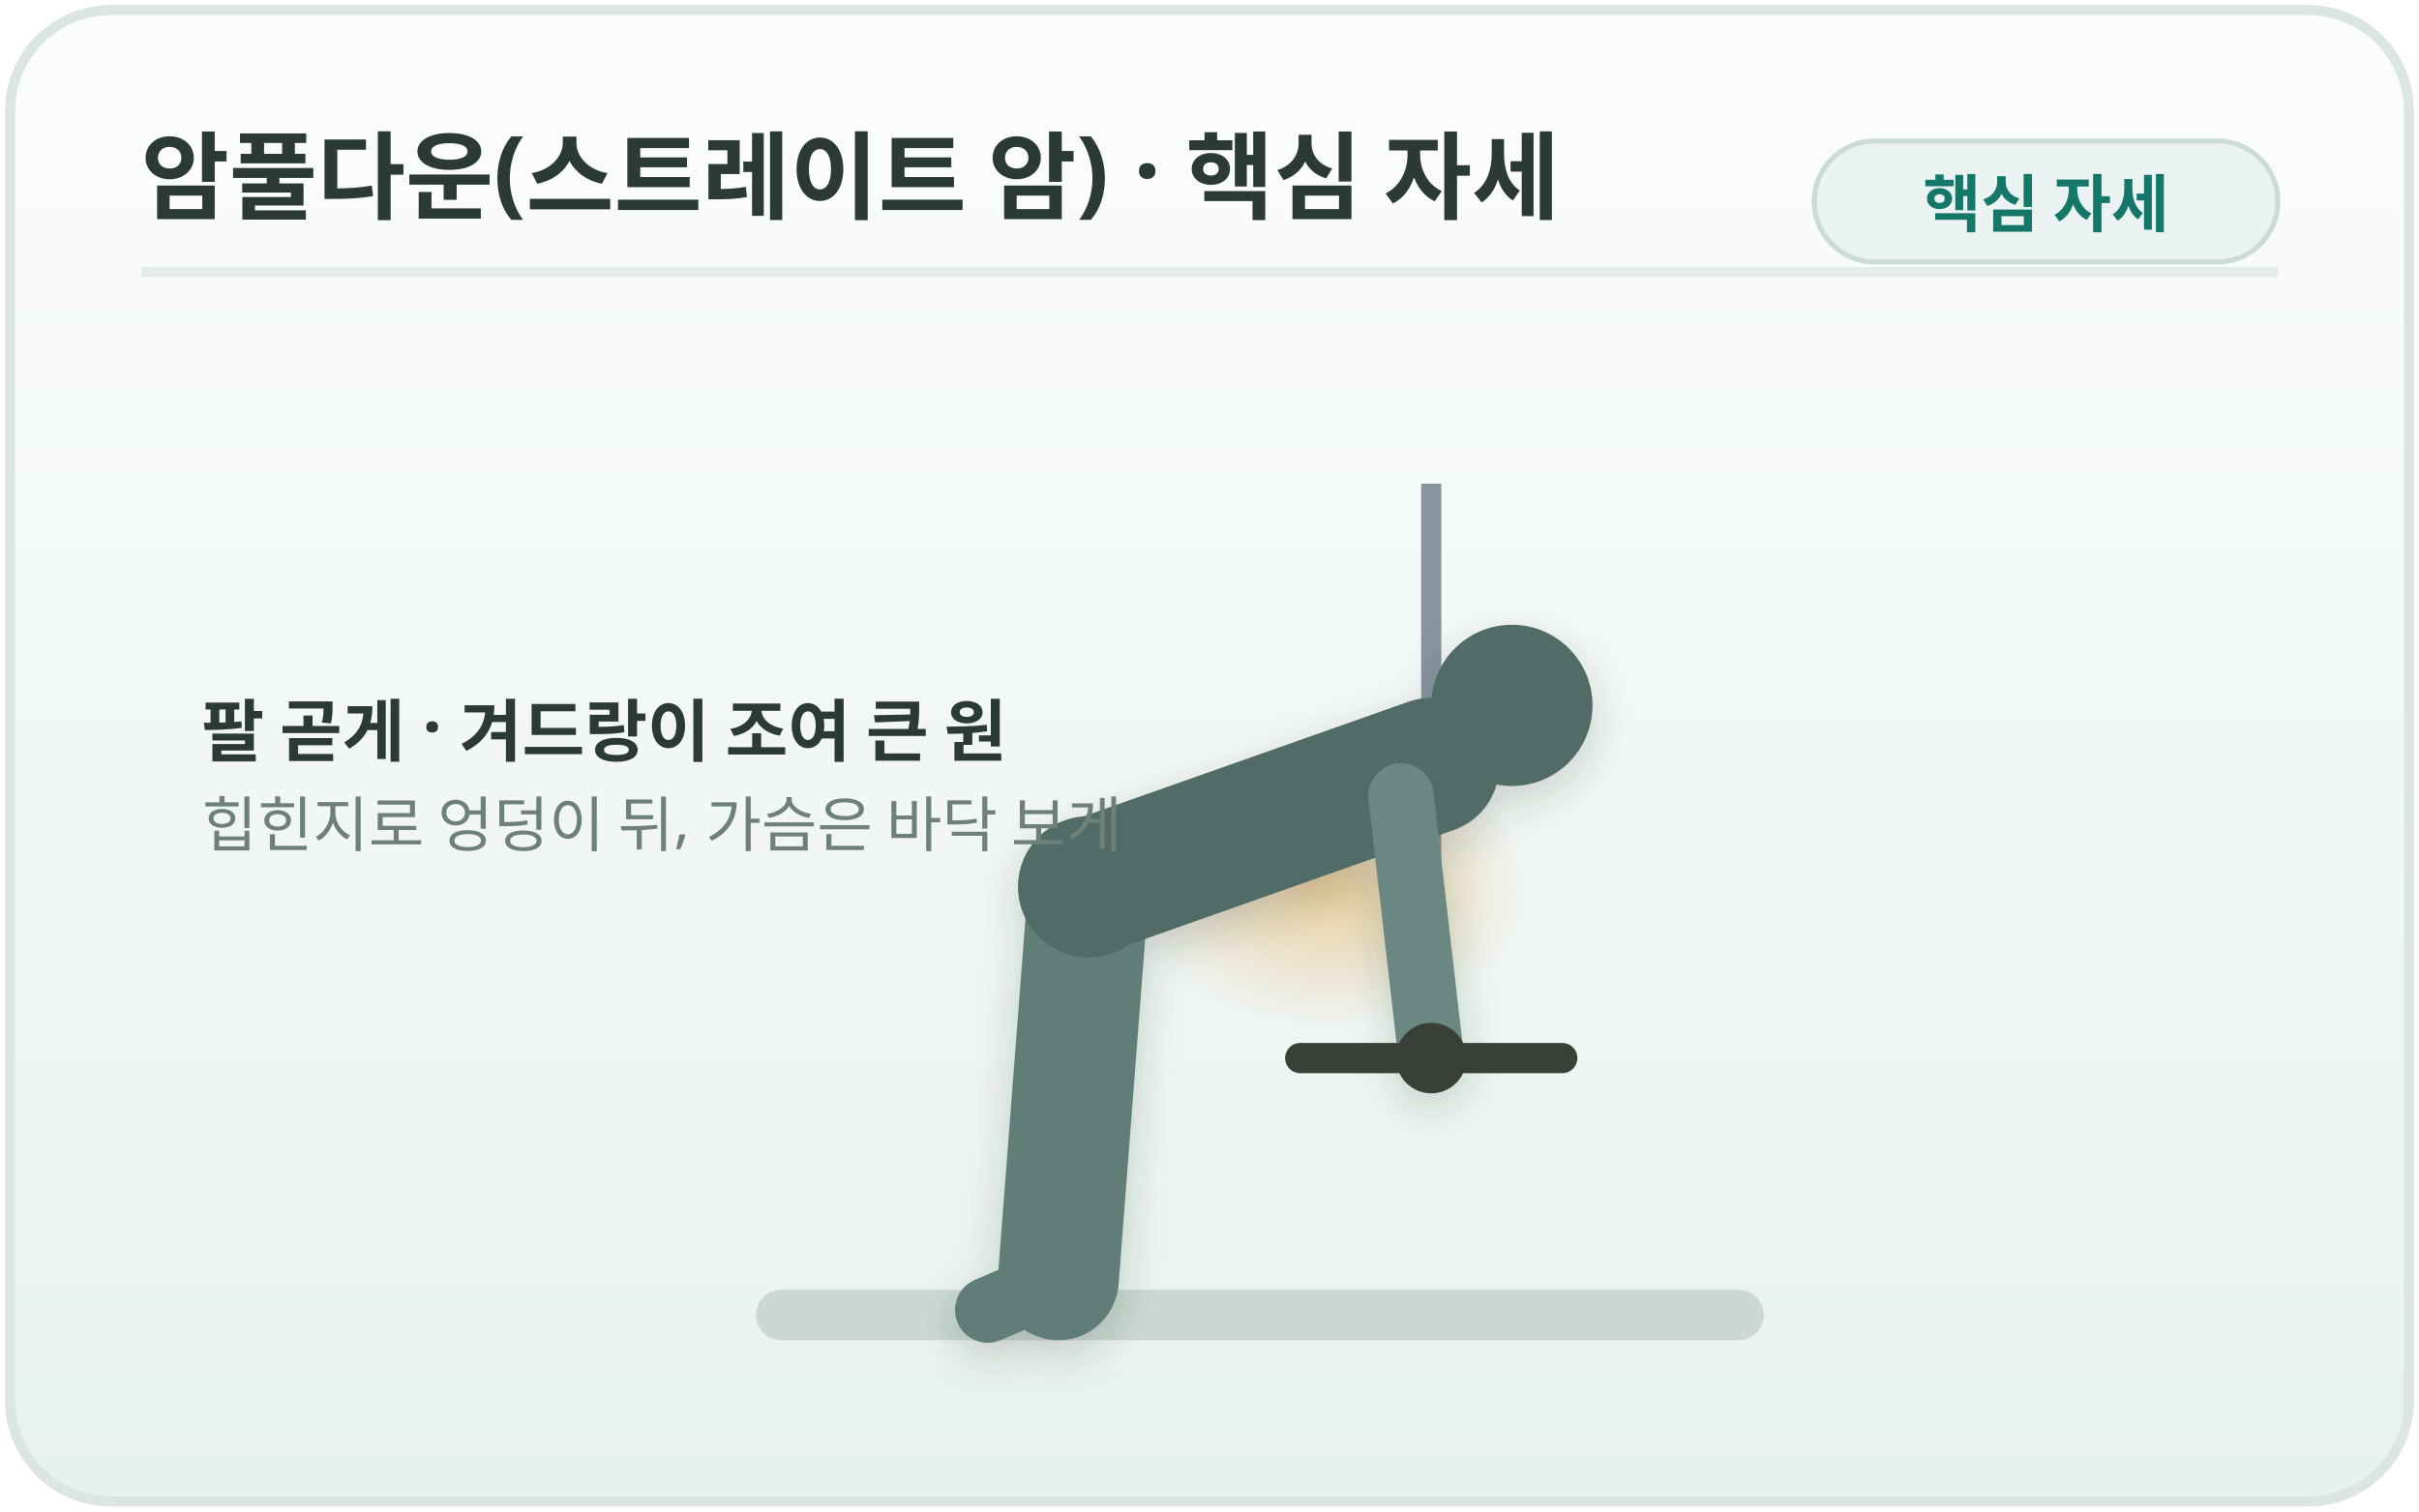
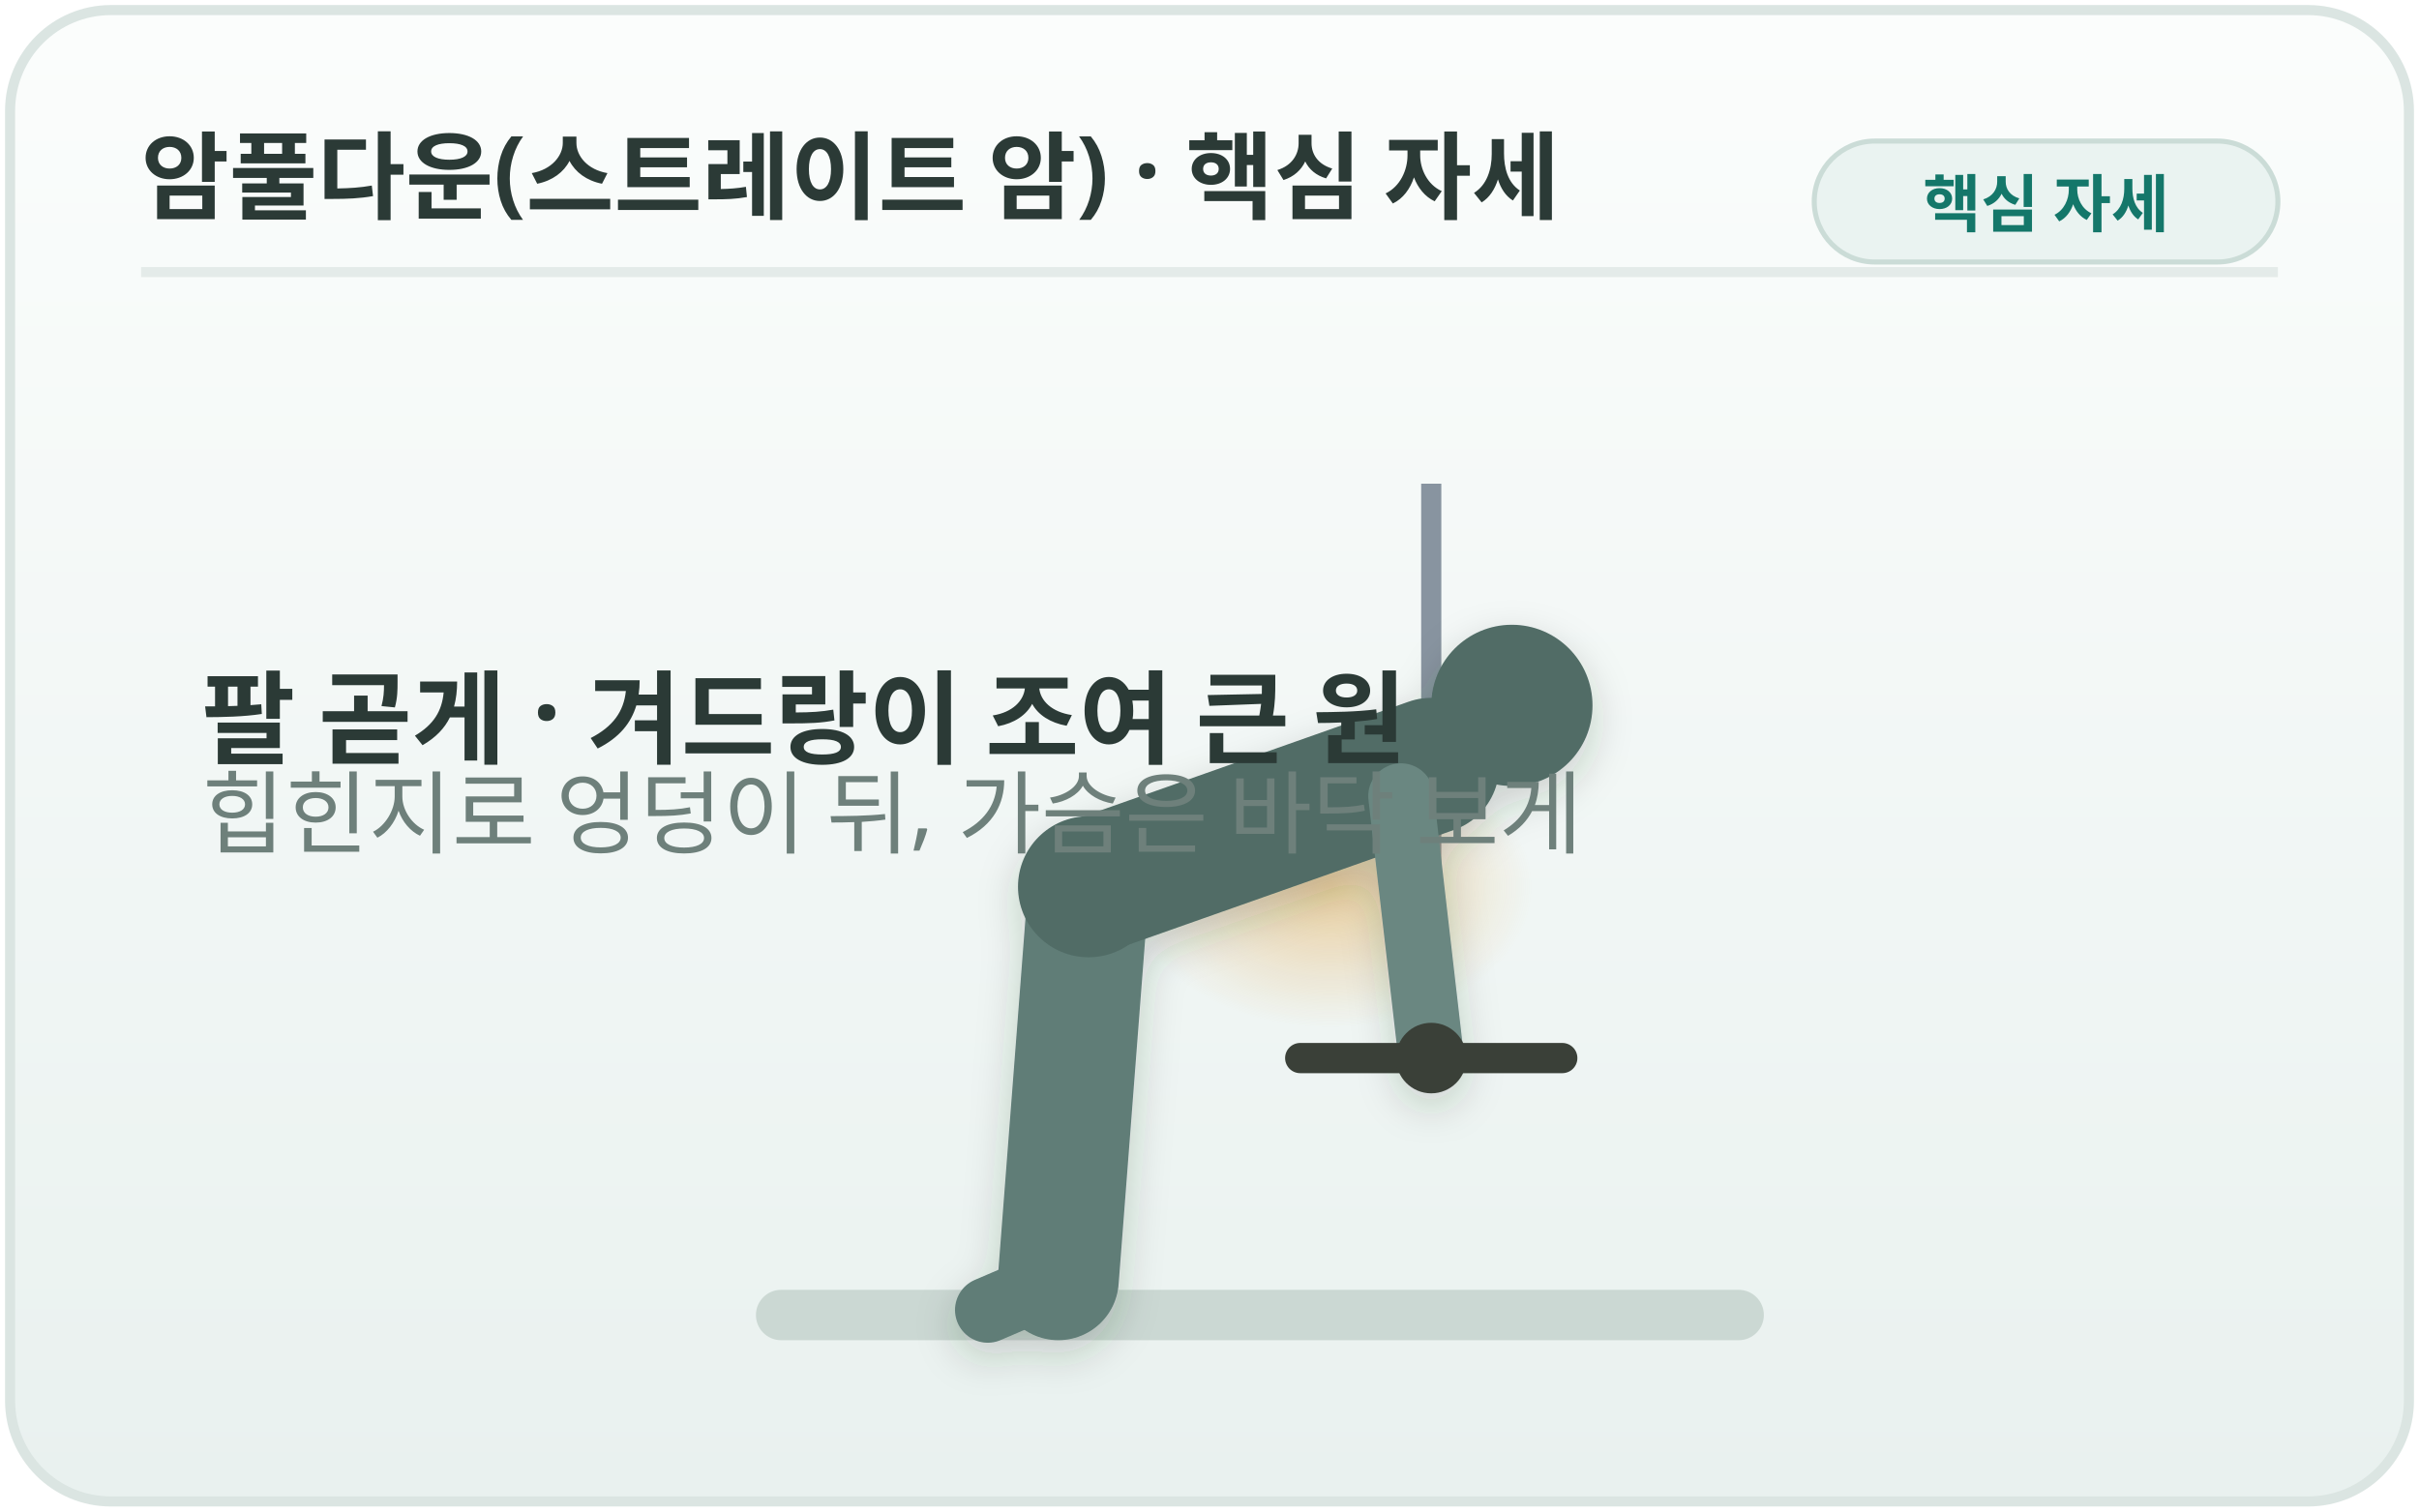
<svg xmlns="http://www.w3.org/2000/svg" viewBox="0 0 480 300" font-family="'Noto Sans KR','Apple SD Gothic Neo',sans-serif">
  <defs>
    <linearGradient id="bg" x1="0" y1="0" x2="0" y2="1">
      <stop offset="0" stop-color="#FBFDFC" />
      <stop offset="1" stop-color="#E9F1EF" />
    </linearGradient>
    <radialGradient id="glow" cx="50%" cy="50%" r="50%">
      <stop offset="0" stop-color="#E0982A" stop-opacity="0.42" />
      <stop offset="1" stop-color="#E0982A" stop-opacity="0" />
    </radialGradient>
    <filter id="soft" x="-30%" y="-30%" width="160%" height="160%">
      <feDropShadow dx="0" dy="3" stdDeviation="4" flood-color="#22332F" flood-opacity="0.20" />
    </filter>
  </defs>
  <rect x="2" y="2" width="476" height="296" rx="20" fill="url(#bg)" stroke="#DBE5E2" stroke-width="2" />
  <text x="28" y="42" font-size="19" font-weight="700" fill="#2B3A36">암풀다운(스트레이트 암) · 핵심 자세</text>
  <line x1="28" y1="54" x2="452" y2="54" stroke="#E4EBE9" stroke-width="2" />
  <rect x="150" y="256" width="200" height="10" rx="5" fill="#CBD8D3" />
  <line x1="284" y1="212" x2="284" y2="96" stroke="#8894A0" stroke-width="4" />
  <ellipse cx="264" cy="176" rx="40" ry="28" fill="url(#glow)" />
  <g filter="url(#soft)" stroke-linecap="round">
    <line x1="210" y1="254" x2="216" y2="176" stroke="#607D77" stroke-width="24" />
    <line x1="216" y1="176" x2="284" y2="152" stroke="#516C66" stroke-width="27" />
    <line x1="278" y1="158" x2="284" y2="210" stroke="#6A8781" stroke-width="13" />
    <line x1="210" y1="254" x2="196" y2="260" stroke="#607D77" stroke-width="13" />
    <circle cx="216" cy="176" r="14" fill="#516C66" />
    <circle cx="300" cy="140" r="16" fill="#516C66" />
  </g>
  <line x1="258" y1="210" x2="310" y2="210" stroke="#3A4038" stroke-width="6" stroke-linecap="round" />
  <circle cx="284" cy="210" r="7" fill="#3A4038" />
-   <text x="40" y="150" font-size="13.5" font-weight="600" fill="#2B3A36">팔 곧게 · 겨드랑이 조여 큰 원</text>
-   <text x="40" y="168" font-size="12" fill="#6E807B">힙힌지로 엉덩이 뒤, 가슴은 바닥 보게</text>
+   <text x="40" y="150" font-size="20.2" font-weight="600" fill="#2B3A36">팔 곧게 · 겨드랑이 조여 큰 원</text>
+   <text x="40" y="168" font-size="18" fill="#6E807B">힙힌지로 엉덩이 뒤, 가슴은 바닥 보게</text>
  <rect x="360" y="28" width="92" height="24" rx="12" fill="#EAF3F1" stroke="#CBDCD7" />
  <text x="406" y="45" font-size="12.5" font-weight="700" fill="#14776A" text-anchor="middle">핵심 자세</text>
</svg>
